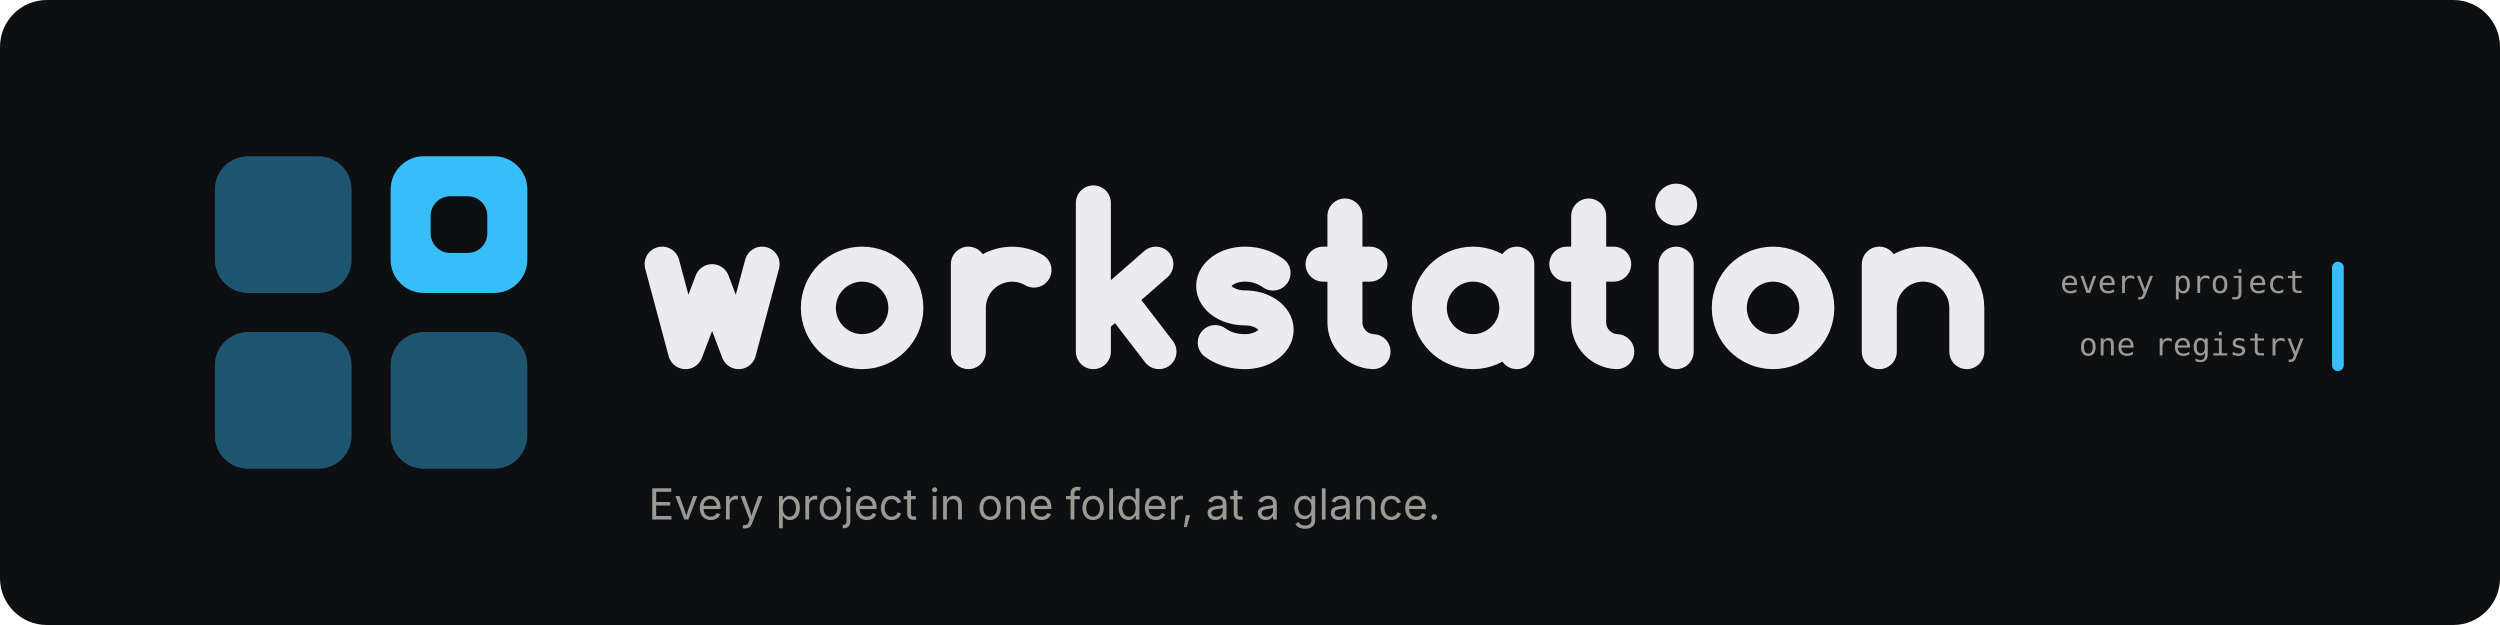
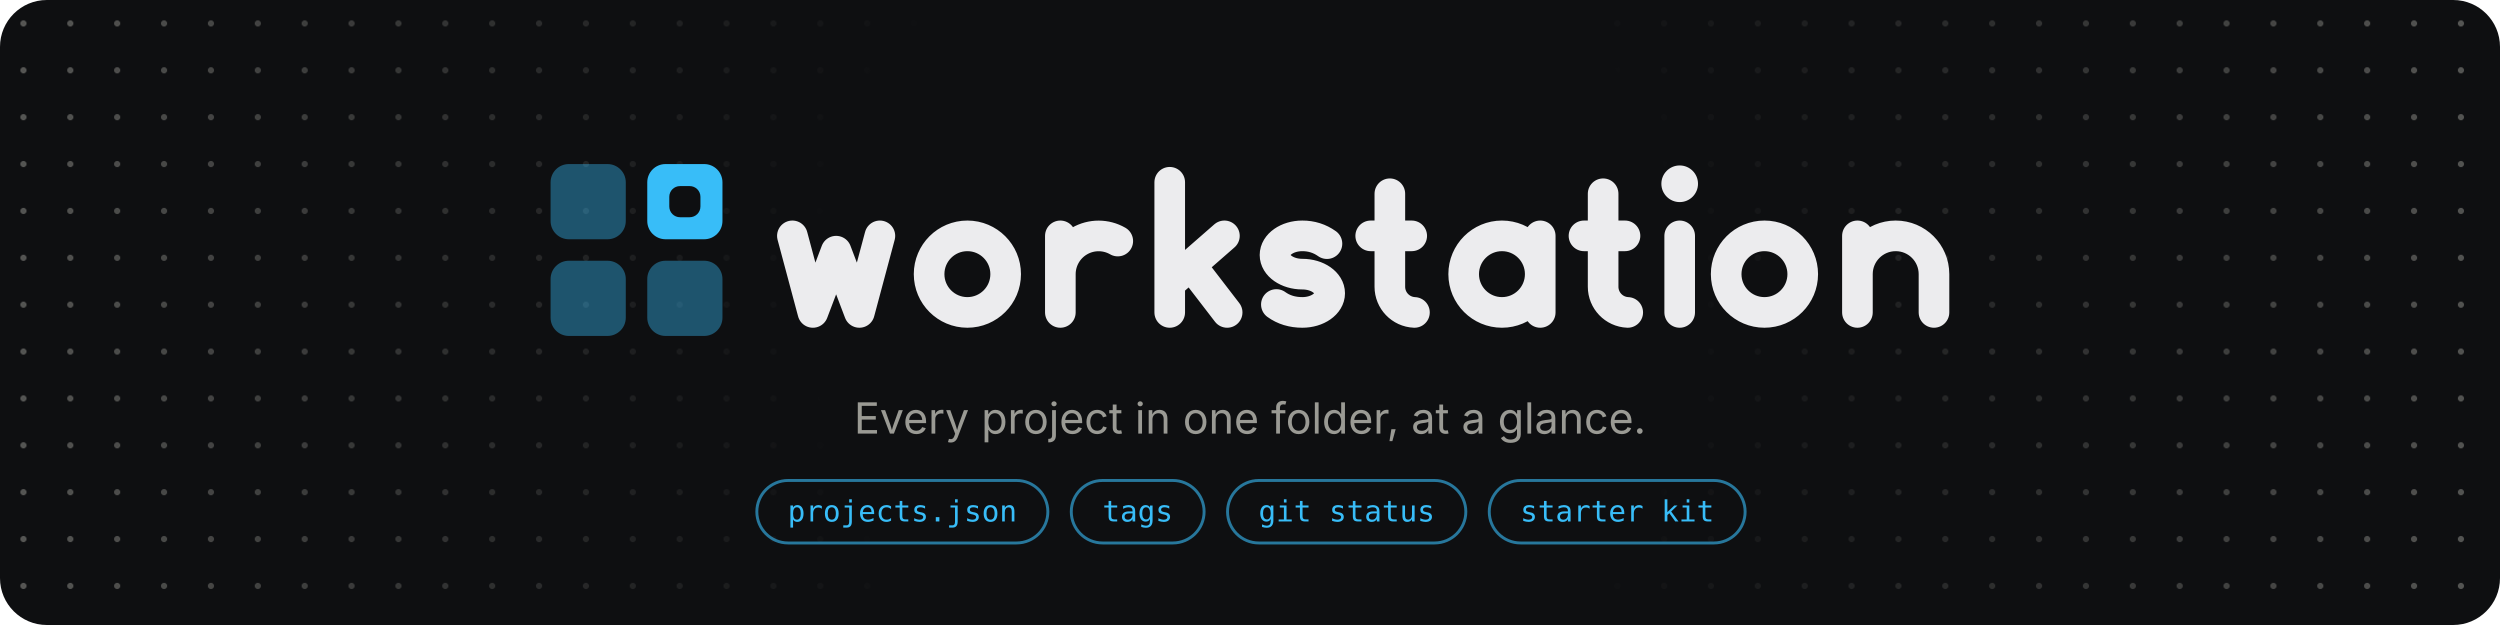
<svg xmlns="http://www.w3.org/2000/svg" width="1280" height="320" viewBox="0 0 1280 320" role="img" aria-labelledby="t d">
  <rect width="1280" height="320" rx="24" fill="#0e0f11" />
-   <g fill="#38bdf8">
-     <rect x="110" y="80" width="70" height="70" rx="17" fill-opacity="0.4" />
-     <rect x="200" y="80" width="70" height="70" rx="17" />
-     <rect x="110" y="170" width="70" height="70" rx="17" fill-opacity="0.4" />
-     <rect x="200" y="170" width="70" height="70" rx="17" fill-opacity="0.4" />
+   <defs>
+     <pattern id="dots-dark" width="24" height="24" patternUnits="userSpaceOnUse">
+       <circle cx="12" cy="12" r="1.6" fill="#9a9a94" />
+     </pattern>
+     <radialGradient id="fadeg-dark" cx="640" cy="160" r="640" gradientUnits="userSpaceOnUse">
+       <stop offset="0.35" stop-color="#000" />
+       <stop offset="1" stop-color="#fff" />
+     </radialGradient>
+     <mask id="fade-dark">
+       <rect width="1280" height="320" fill="url(#fadeg-dark)" />
+     </mask>
+   </defs>
+   <rect width="1280" height="320" rx="24" fill="url(#dots-dark)" mask="url(#fade-dark)" opacity="0.5" />
+   <g transform="translate(221.4 40) scale(0.55)">
+     <g fill="#38bdf8">
+       <rect x="110" y="80" width="70" height="70" rx="17" fill-opacity="0.4" />
+       <rect x="200" y="80" width="70" height="70" rx="17" />
+       <rect x="110" y="170" width="70" height="70" rx="17" fill-opacity="0.4" />
+       <rect x="200" y="170" width="70" height="70" rx="17" fill-opacity="0.4" />
+     </g>
+     <rect x="220.5" y="100.5" width="29" height="29" rx="10" fill="#0e0f11" />
  </g>
-   <rect x="220.5" y="100.5" width="29" height="29" rx="10" fill="#0e0f11" />
-   <g transform="translate(339 43.4) scale(0.8)">
-     <path d="M0 114.8L15 170.8L32 126L49 170.8L64 114.8M100 142.8A28 28 0 1 0 156 142.8A28 28 0 1 0 100 142.8ZM196 114.8V170.8M196 142.8A28 28 0 0 1 238 118.6M276 75.6V170.8M316 114.8L278 148M292 137L318 170.8M391 120.5Q383 114.8 373 114.8A20 14 0 0 0 373 142.8A20 14 0 0 1 373 170.8Q362 170.8 354 165M437 84V152A18.8 18.8 0 0 0 455 170.8M423 114.8H453M491 142.8A28 28 0 1 0 547 142.8A28 28 0 1 0 491 142.8ZM547 114.8V170.8M593 84V152A18.8 18.8 0 0 0 611 170.8M579 114.8H609M649 114.8V170.8M683 142.8A28 28 0 1 0 739 142.8A28 28 0 1 0 683 142.8ZM779 114.8V170.8M779 142.8A28 28 0 0 1 835 142.8V170.8" fill="none" stroke="#ececee" stroke-width="22.4" stroke-linecap="round" stroke-linejoin="round" />
+   <g transform="translate(405.7 40.4) scale(0.7)">
+     <path d="M0 114.8L15 170.8L32 126L49 170.8L64 114.8M100 142.8A28 28 0 1 0 156 142.8A28 28 0 1 0 100 142.8ZM196 114.8V170.8M196 142.8A28 28 0 0 1 238 118.6M276 75.6V170.8M316 114.8L278 148M292 137L318 170.8M391 120.5Q383 114.8 373 114.8A20 14 0 0 0 373 142.8A20 14 0 0 1 373 170.8Q362 170.8 354 165M437 84V152A18.8 18.8 0 0 0 455 170.8M423 114.8H453M491 142.8A28 28 0 1 0 547 142.8A28 28 0 1 0 491 142.8ZM547 114.8V170.8M593 84V152A18.8 18.8 0 0 0 611 170.8M579 114.8H609M649 114.8V170.8M683 142.8A28 28 0 1 0 739 142.8A28 28 0 1 0 683 142.8ZM779 114.8V170.8M779 142.8A28 28 0 0 1 835 142.8V170.8" fill="none" stroke-width="22.4" stroke-linecap="round" stroke-linejoin="round" stroke="#ececee" />
    <circle cx="649" cy="76.7" r="13.4" fill="#ececee" />
  </g>
-   <text x="332" y="266" fill="#9a9a94" font-family="'Segoe UI', Inter, 'Helvetica Neue', Helvetica, Arial, sans-serif" font-size="22">Every project in one folder, at a glance.</text>
-   <g font-family="'JetBrains Mono', Consolas, Menlo, monospace" font-size="16" fill="#9a9a94" text-anchor="end">
-     <text x="1180" y="150">every project</text>
-     <text x="1180" y="182">one registry</text>
-   </g>
-   <rect x="1194" y="134" width="6" height="56" rx="3" fill="#38bdf8" />
+   <text x="640" y="222" fill="#9a9a94" font-family="'Segoe UI', Inter, 'Helvetica Neue', Helvetica, Arial, sans-serif" font-size="22" text-anchor="middle">Every project in one folder, at a glance.</text>
+   <rect x="387.5" y="246" width="149" height="32" rx="16" fill="none" stroke="#38bdf8" stroke-opacity="0.6" stroke-width="1.5" />
+   <text x="462" y="267" fill="#38bdf8" font-family="'JetBrains Mono', Consolas, Menlo, monospace" font-size="15" text-anchor="middle">projects.json</text>
+   <rect x="548.5" y="246" width="68" height="32" rx="16" fill="none" stroke="#38bdf8" stroke-opacity="0.6" stroke-width="1.5" />
+   <text x="582.5" y="267" fill="#38bdf8" font-family="'JetBrains Mono', Consolas, Menlo, monospace" font-size="15" text-anchor="middle">tags</text>
+   <rect x="628.5" y="246" width="122" height="32" rx="16" fill="none" stroke="#38bdf8" stroke-opacity="0.6" stroke-width="1.5" />
+   <text x="689.5" y="267" fill="#38bdf8" font-family="'JetBrains Mono', Consolas, Menlo, monospace" font-size="15" text-anchor="middle">git status</text>
+   <rect x="762.5" y="246" width="131" height="32" rx="16" fill="none" stroke="#38bdf8" stroke-opacity="0.6" stroke-width="1.5" />
+   <text x="828" y="267" fill="#38bdf8" font-family="'JetBrains Mono', Consolas, Menlo, monospace" font-size="15" text-anchor="middle">starter kit</text>
</svg>
